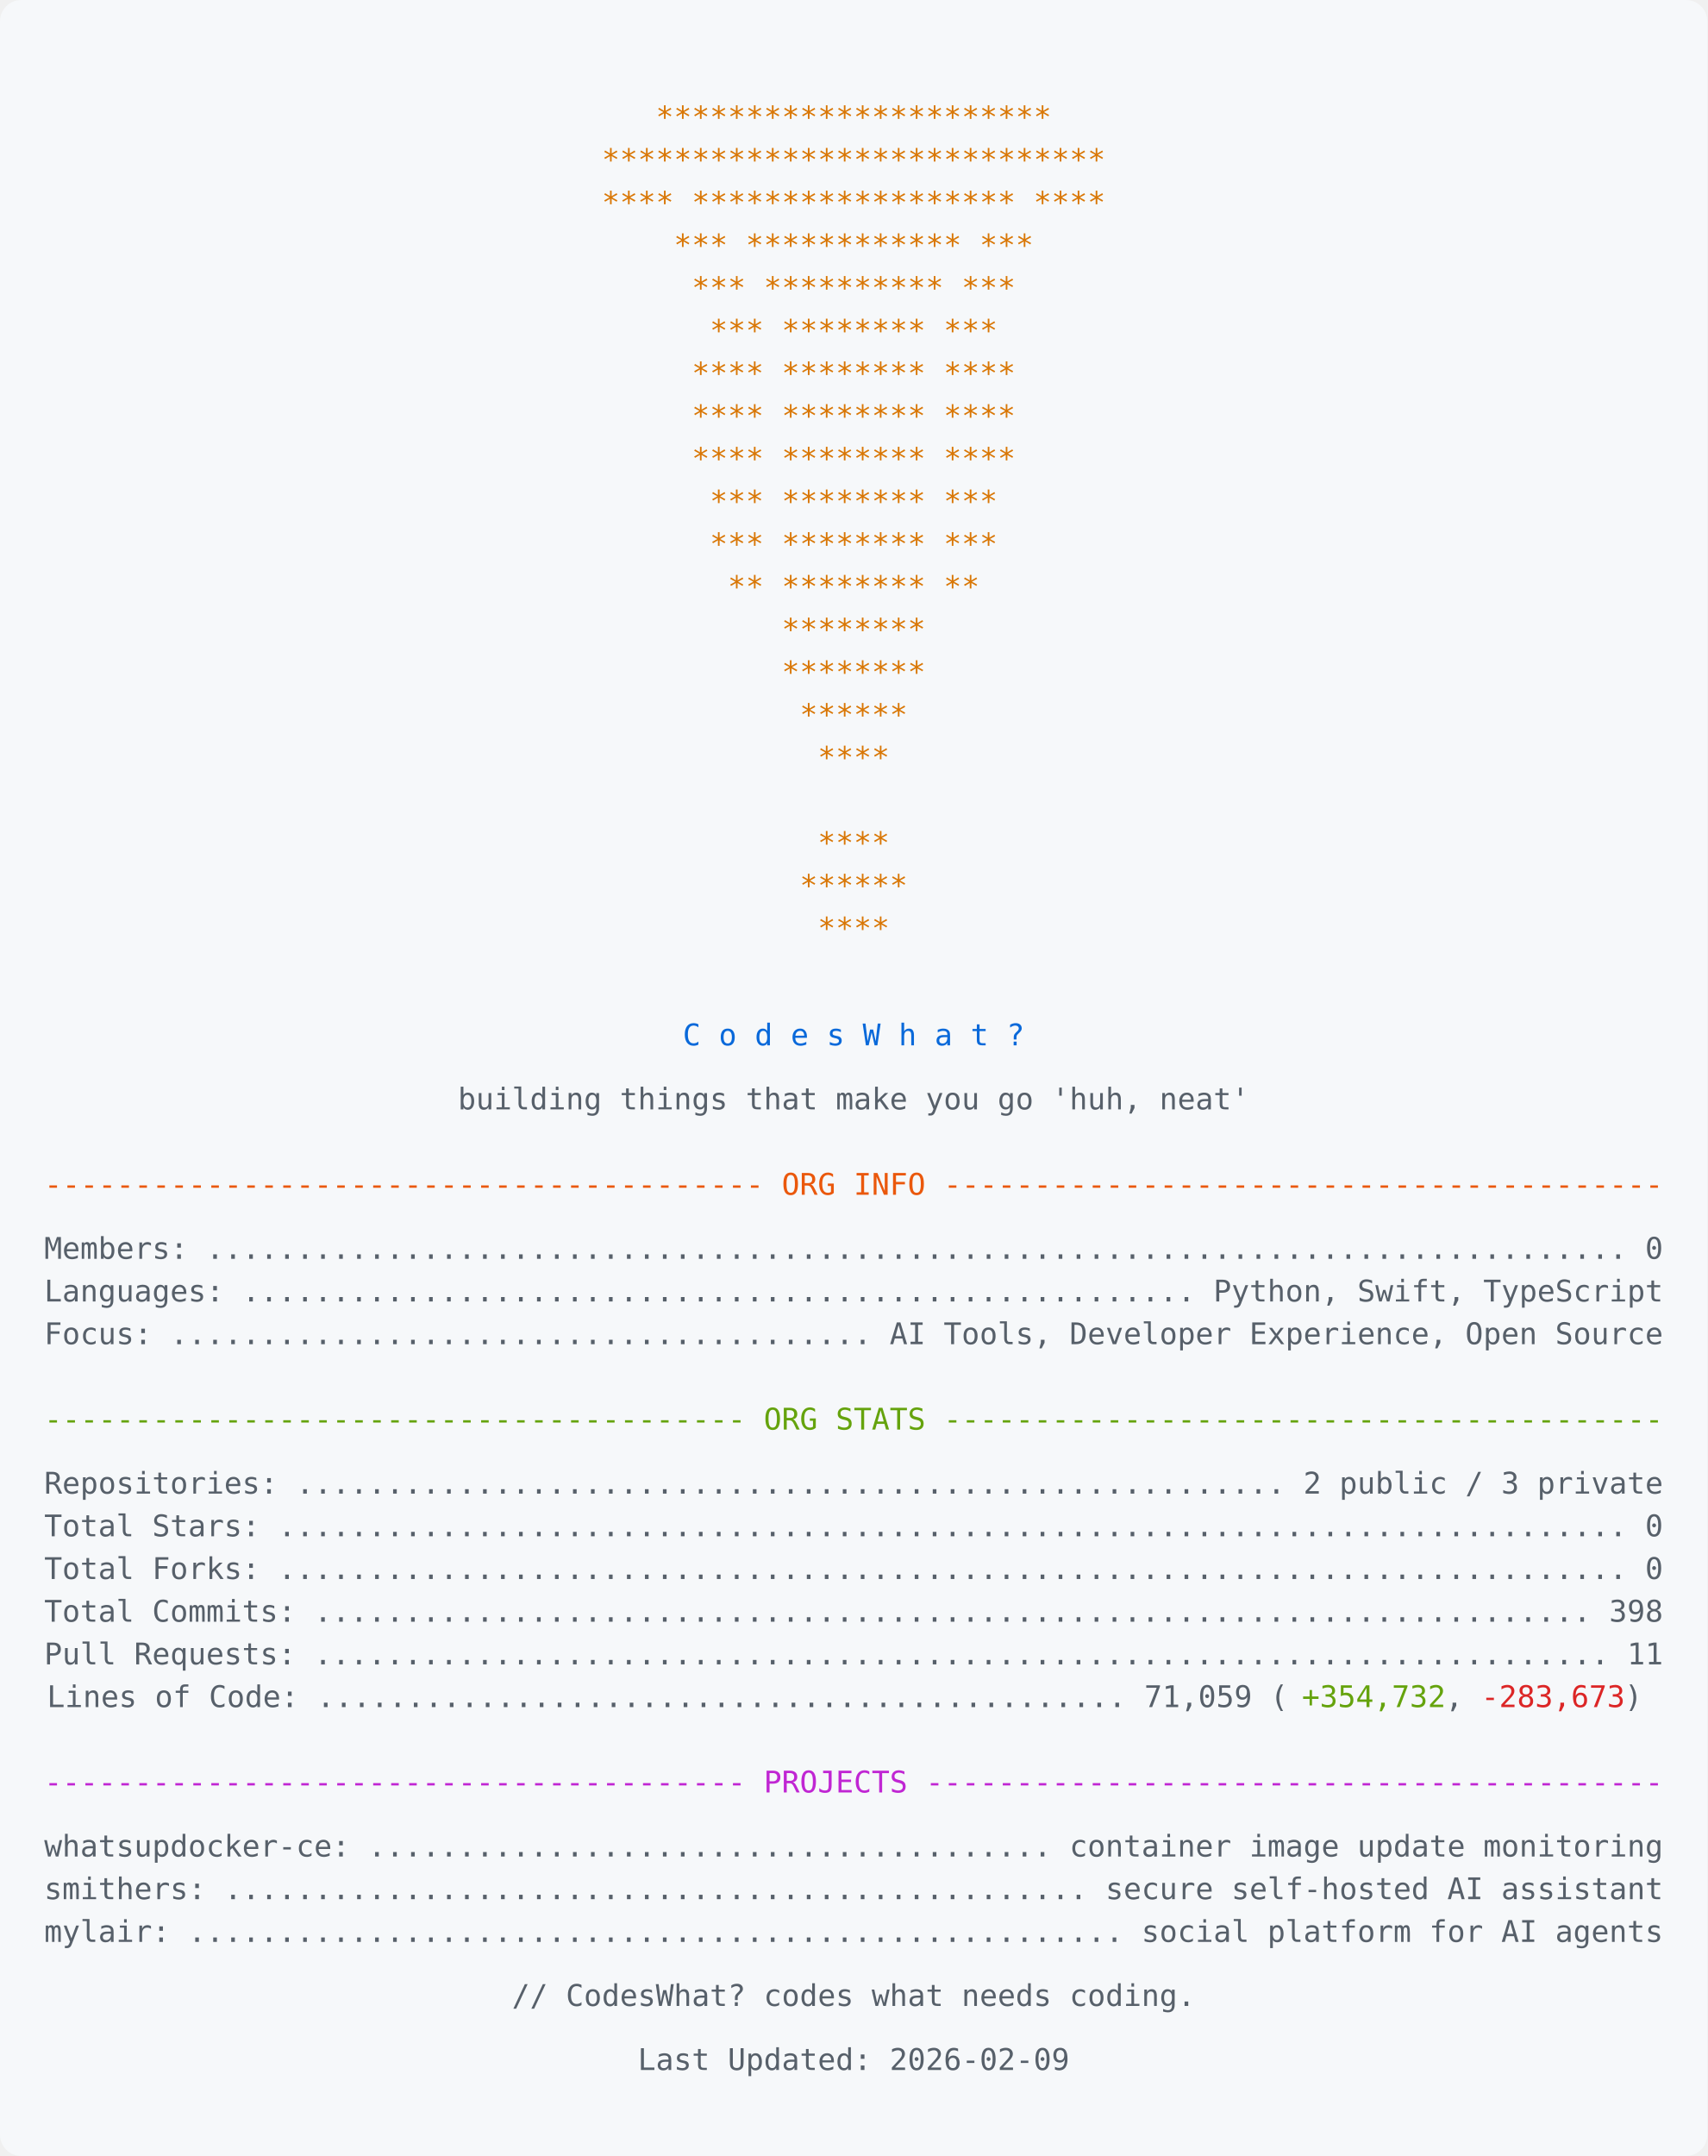
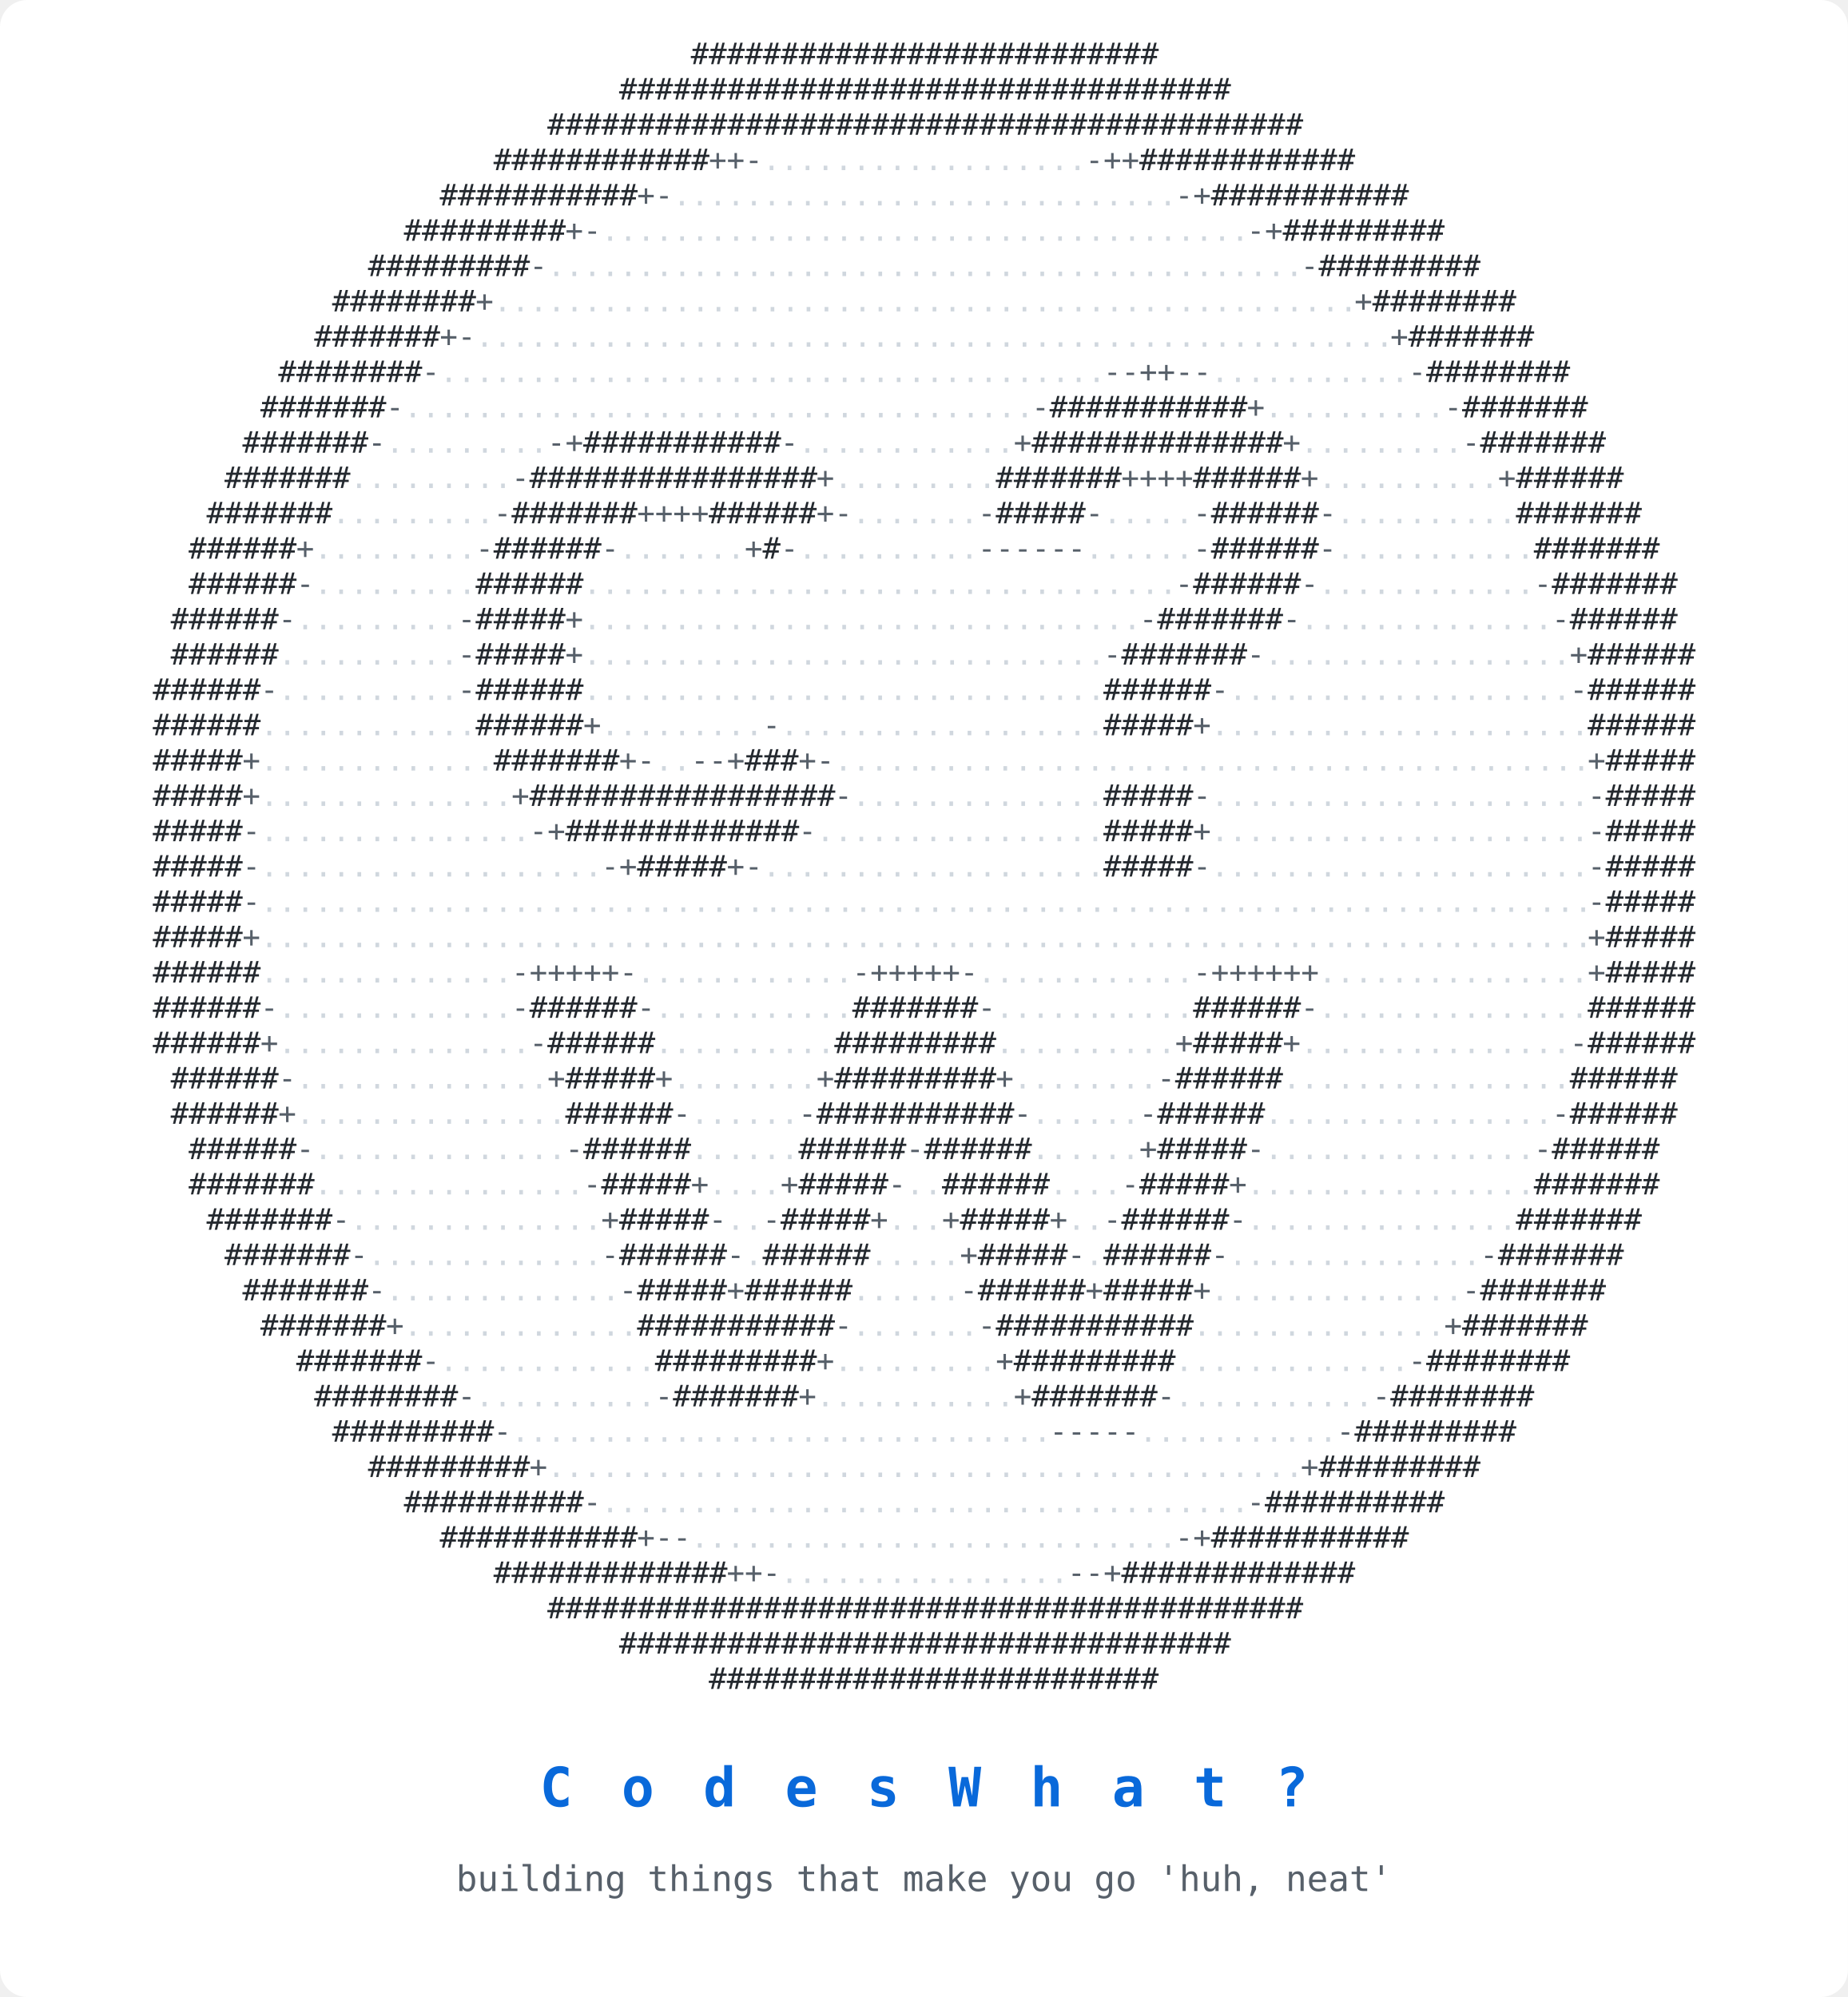
- <svg xmlns="http://www.w3.org/2000/svg" width="800" height="1010" viewBox="0 0 800 1010">
+ <svg xmlns="http://www.w3.org/2000/svg" width="680" height="735" viewBox="0 0 680 735">
  <style>
@font-face {
    src: local('Consolas'), local('Monaco'), local('Menlo');
    font-family: 'MonoFallback';
    font-display: swap;
}
text {
    font-family: 'MonoFallback', ui-monospace, SFMono-Regular, 'SF Mono', Menlo, Consolas, monospace;
-     font-size: 14px;
    white-space: pre;
    dominant-baseline: text-before-edge;
}
- .text { fill: #0969da; }
- .gray { fill: #57606a; }
- .magenta { fill: #c026d3; }
- .green { fill: #65a30d; }
- .red { fill: #dc2626; }
- .orange { fill: #ea580c; }
- .yellow { fill: #d97706; }
</style>
-   <rect width="800" height="1010" fill="#f6f8fa" rx="10" />
-   <text x="400" y="30" text-anchor="middle" class="yellow">                                                                                          </text>
-   <text x="400" y="50" text-anchor="middle" class="yellow">                                     **********************                               </text>
-   <text x="400" y="70" text-anchor="middle" class="yellow">                                  ****************************                            </text>
-   <text x="400" y="90" text-anchor="middle" class="yellow">                                ****     ******************  ****                          </text>
-   <text x="400" y="110" text-anchor="middle" class="yellow">                               ***          ************       ***                         </text>
-   <text x="400" y="130" text-anchor="middle" class="yellow">                               ***           **********        ***                         </text>
-   <text x="400" y="150" text-anchor="middle" class="yellow">                               ***            ********         ***                         </text>
-   <text x="400" y="170" text-anchor="middle" class="yellow">                                ****          ********       ****                          </text>
-   <text x="400" y="190" text-anchor="middle" class="yellow">                                  ****       ********     ****                             </text>
-   <text x="400" y="210" text-anchor="middle" class="yellow">                                    ****    ********    ****                               </text>
-   <text x="400" y="230" text-anchor="middle" class="yellow">                                      ***  ********   ***                                  </text>
-   <text x="400" y="250" text-anchor="middle" class="yellow">                                       *** ******** ***                                    </text>
-   <text x="400" y="270" text-anchor="middle" class="yellow">                                        ** ******** **                                     </text>
-   <text x="400" y="290" text-anchor="middle" class="yellow">                                           ********                                        </text>
-   <text x="400" y="310" text-anchor="middle" class="yellow">                                           ********                                        </text>
-   <text x="400" y="330" text-anchor="middle" class="yellow">                                            ******                                         </text>
-   <text x="400" y="350" text-anchor="middle" class="yellow">                                             ****                                          </text>
-   <text x="400" y="370" text-anchor="middle" class="yellow">                                                                                          </text>
-   <text x="400" y="390" text-anchor="middle" class="yellow">                                             ****                                          </text>
-   <text x="400" y="410" text-anchor="middle" class="yellow">                                            ******                                         </text>
-   <text x="400" y="430" text-anchor="middle" class="yellow">                                             ****                                          </text>
-   <text x="400" y="450" text-anchor="middle" class="yellow">                                                                                          </text>
-   <text x="400" y="480" text-anchor="middle" class="text">C o d e s W h a t ?</text>
-   <text x="400" y="510" text-anchor="middle" class="gray">building things that make you go 'huh, neat'</text>
-   <text x="400" y="550" text-anchor="middle" class="orange">---------------------------------------- ORG INFO ----------------------------------------</text>
-   <text x="400" y="580" text-anchor="middle" class="gray">Members: ............................................................................... 0</text>
-   <text x="400" y="600" text-anchor="middle" class="gray">Languages: ..................................................... Python, Swift, TypeScript</text>
-   <text x="400" y="620" text-anchor="middle" class="gray">Focus: ....................................... AI Tools, Developer Experience, Open Source</text>
-   <text x="400" y="660" text-anchor="middle" class="green">--------------------------------------- ORG STATS ----------------------------------------</text>
-   <text x="400" y="690" text-anchor="middle" class="gray">Repositories: ....................................................... 2 public / 3 private</text>
-   <text x="400" y="710" text-anchor="middle" class="gray">Total Stars: ........................................................................... 0</text>
-   <text x="400" y="730" text-anchor="middle" class="gray">Total Forks: ........................................................................... 0</text>
-   <text x="400" y="750" text-anchor="middle" class="gray">Total Commits: ....................................................................... 398</text>
-   <text x="400" y="770" text-anchor="middle" class="gray">Pull Requests: ........................................................................ 11</text>
-   <text x="22.0" y="790" class="gray">Lines of Code: ............................................. 71,059 ( </text>
-   <text x="610.0" y="790" class="green">+354,732</text>
-   <text x="677.2" y="790" class="gray">, </text>
-   <text x="694.0" y="790" class="red">-283,673</text>
-   <text x="761.2" y="790" class="gray"> )</text>
-   <text x="400" y="830" text-anchor="middle" class="magenta">--------------------------------------- PROJECTS -----------------------------------------</text>
-   <text x="400" y="860" text-anchor="middle" class="gray">whatsupdocker-ce: ...................................... container image update monitoring</text>
-   <text x="400" y="880" text-anchor="middle" class="gray">smithers: ................................................ secure self-hosted AI assistant</text>
-   <text x="400" y="900" text-anchor="middle" class="gray">mylair: .................................................... social platform for AI agents</text>
-   <text x="400" y="930" text-anchor="middle" class="gray">// CodesWhat? codes what needs coding.</text>
-   <text x="400" y="960" text-anchor="middle" class="gray">Last Updated: 2026-02-09</text>
+   <rect width="680" height="735" fill="#ffffff" rx="10" />
+   <text x="254.2" y="16" fill="#24292f" font-size="11px">##########################</text>
+   <text x="227.8" y="29" fill="#24292f" font-size="11px">##################################</text>
+   <text x="201.4" y="42" fill="#24292f" font-size="11px">##########################################</text>
+   <text x="181.6" y="55" fill="#24292f" font-size="11px">############</text>
+   <text x="260.8" y="55" fill="#57606a" font-size="11px">++-</text>
+   <text x="280.6" y="55" fill="#d0d7de" font-size="11px">..................</text>
+   <text x="399.4" y="55" fill="#57606a" font-size="11px">-++</text>
+   <text x="419.2" y="55" fill="#24292f" font-size="11px">############</text>
+   <text x="161.8" y="68" fill="#24292f" font-size="11px">###########</text>
+   <text x="234.4" y="68" fill="#57606a" font-size="11px">+-</text>
+   <text x="247.6" y="68" fill="#d0d7de" font-size="11px">............................</text>
+   <text x="432.4" y="68" fill="#57606a" font-size="11px">-+</text>
+   <text x="445.6" y="68" fill="#24292f" font-size="11px">###########</text>
+   <text x="148.6" y="81" fill="#24292f" font-size="11px">#########</text>
+   <text x="208.0" y="81" fill="#57606a" font-size="11px">+-</text>
+   <text x="221.2" y="81" fill="#d0d7de" font-size="11px">....................................</text>
+   <text x="458.8" y="81" fill="#57606a" font-size="11px">-+</text>
+   <text x="472.0" y="81" fill="#24292f" font-size="11px">#########</text>
+   <text x="135.4" y="94" fill="#24292f" font-size="11px">#########</text>
+   <text x="194.8" y="94" fill="#57606a" font-size="11px">-</text>
+   <text x="201.4" y="94" fill="#d0d7de" font-size="11px">..........................................</text>
+   <text x="478.6" y="94" fill="#57606a" font-size="11px">-</text>
+   <text x="485.2" y="94" fill="#24292f" font-size="11px">#########</text>
+   <text x="122.2" y="107" fill="#24292f" font-size="11px">########</text>
+   <text x="175.0" y="107" fill="#57606a" font-size="11px">+</text>
+   <text x="181.6" y="107" fill="#d0d7de" font-size="11px">................................................</text>
+   <text x="498.4" y="107" fill="#57606a" font-size="11px">+</text>
+   <text x="505.0" y="107" fill="#24292f" font-size="11px">########</text>
+   <text x="115.6" y="120" fill="#24292f" font-size="11px">#######</text>
+   <text x="161.8" y="120" fill="#57606a" font-size="11px">+-</text>
+   <text x="175.0" y="120" fill="#d0d7de" font-size="11px">...................................................</text>
+   <text x="511.6" y="120" fill="#57606a" font-size="11px">+</text>
+   <text x="518.2" y="120" fill="#24292f" font-size="11px">#######</text>
+   <text x="102.4" y="133" fill="#24292f" font-size="11px">########</text>
+   <text x="155.2" y="133" fill="#57606a" font-size="11px">-</text>
+   <text x="161.8" y="133" fill="#d0d7de" font-size="11px">.....................................</text>
+   <text x="406.0" y="133" fill="#57606a" font-size="11px">--++--</text>
+   <text x="445.6" y="133" fill="#d0d7de" font-size="11px">...........</text>
+   <text x="518.2" y="133" fill="#57606a" font-size="11px">-</text>
+   <text x="524.8" y="133" fill="#24292f" font-size="11px">########</text>
+   <text x="95.8" y="146" fill="#24292f" font-size="11px">#######</text>
+   <text x="142.0" y="146" fill="#57606a" font-size="11px">-</text>
+   <text x="148.6" y="146" fill="#d0d7de" font-size="11px">...................................</text>
+   <text x="379.6" y="146" fill="#57606a" font-size="11px">-</text>
+   <text x="386.2" y="146" fill="#24292f" font-size="11px">###########</text>
+   <text x="458.8" y="146" fill="#57606a" font-size="11px">+</text>
+   <text x="465.4" y="146" fill="#d0d7de" font-size="11px">..........</text>
+   <text x="531.4" y="146" fill="#57606a" font-size="11px">-</text>
+   <text x="538.0" y="146" fill="#24292f" font-size="11px">#######</text>
+   <text x="89.2" y="159" fill="#24292f" font-size="11px">#######</text>
+   <text x="135.4" y="159" fill="#57606a" font-size="11px">-</text>
+   <text x="142.0" y="159" fill="#d0d7de" font-size="11px">.........</text>
+   <text x="201.4" y="159" fill="#57606a" font-size="11px">-+</text>
+   <text x="214.6" y="159" fill="#24292f" font-size="11px">###########</text>
+   <text x="287.2" y="159" fill="#57606a" font-size="11px">-</text>
+   <text x="293.8" y="159" fill="#d0d7de" font-size="11px">............</text>
+   <text x="373.0" y="159" fill="#57606a" font-size="11px">+</text>
+   <text x="379.6" y="159" fill="#24292f" font-size="11px">##############</text>
+   <text x="472.0" y="159" fill="#57606a" font-size="11px">+</text>
+   <text x="478.6" y="159" fill="#d0d7de" font-size="11px">.........</text>
+   <text x="538.0" y="159" fill="#57606a" font-size="11px">-</text>
+   <text x="544.6" y="159" fill="#24292f" font-size="11px">#######</text>
+   <text x="82.6" y="172" fill="#24292f" font-size="11px">#######</text>
+   <text x="128.8" y="172" fill="#d0d7de" font-size="11px">.........</text>
+   <text x="188.2" y="172" fill="#57606a" font-size="11px">-</text>
+   <text x="194.8" y="172" fill="#24292f" font-size="11px">################</text>
+   <text x="300.4" y="172" fill="#57606a" font-size="11px">+</text>
+   <text x="307.0" y="172" fill="#d0d7de" font-size="11px">.........</text>
+   <text x="366.4" y="172" fill="#24292f" font-size="11px">#######</text>
+   <text x="412.6" y="172" fill="#57606a" font-size="11px">++++</text>
+   <text x="439.0" y="172" fill="#24292f" font-size="11px">######</text>
+   <text x="478.6" y="172" fill="#57606a" font-size="11px">+</text>
+   <text x="485.2" y="172" fill="#d0d7de" font-size="11px">..........</text>
+   <text x="551.2" y="172" fill="#57606a" font-size="11px">+</text>
+   <text x="557.8" y="172" fill="#24292f" font-size="11px">######</text>
+   <text x="76.0" y="185" fill="#24292f" font-size="11px">#######</text>
+   <text x="122.2" y="185" fill="#d0d7de" font-size="11px">.........</text>
+   <text x="181.6" y="185" fill="#57606a" font-size="11px">-</text>
+   <text x="188.2" y="185" fill="#24292f" font-size="11px">#######</text>
+   <text x="234.4" y="185" fill="#57606a" font-size="11px">++++</text>
+   <text x="260.8" y="185" fill="#24292f" font-size="11px">######</text>
+   <text x="300.4" y="185" fill="#57606a" font-size="11px">+-</text>
+   <text x="313.6" y="185" fill="#d0d7de" font-size="11px">.......</text>
+   <text x="359.8" y="185" fill="#57606a" font-size="11px">-</text>
+   <text x="366.4" y="185" fill="#24292f" font-size="11px">#####</text>
+   <text x="399.4" y="185" fill="#57606a" font-size="11px">-</text>
+   <text x="406.0" y="185" fill="#d0d7de" font-size="11px">.....</text>
+   <text x="439.0" y="185" fill="#57606a" font-size="11px">-</text>
+   <text x="445.6" y="185" fill="#24292f" font-size="11px">######</text>
+   <text x="485.2" y="185" fill="#57606a" font-size="11px">-</text>
+   <text x="491.8" y="185" fill="#d0d7de" font-size="11px">..........</text>
+   <text x="557.8" y="185" fill="#24292f" font-size="11px">#######</text>
+   <text x="69.4" y="198" fill="#24292f" font-size="11px">######</text>
+   <text x="109.0" y="198" fill="#57606a" font-size="11px">+</text>
+   <text x="115.6" y="198" fill="#d0d7de" font-size="11px">.........</text>
+   <text x="175.0" y="198" fill="#57606a" font-size="11px">-</text>
+   <text x="181.6" y="198" fill="#24292f" font-size="11px">######</text>
+   <text x="221.2" y="198" fill="#57606a" font-size="11px">-</text>
+   <text x="227.8" y="198" fill="#d0d7de" font-size="11px">.......</text>
+   <text x="274.0" y="198" fill="#57606a" font-size="11px">+</text>
+   <text x="280.6" y="198" fill="#24292f" font-size="11px">#</text>
+   <text x="287.2" y="198" fill="#57606a" font-size="11px">-</text>
+   <text x="293.8" y="198" fill="#d0d7de" font-size="11px">..........</text>
+   <text x="359.8" y="198" fill="#57606a" font-size="11px">------</text>
+   <text x="399.4" y="198" fill="#d0d7de" font-size="11px">......</text>
+   <text x="439.0" y="198" fill="#57606a" font-size="11px">-</text>
+   <text x="445.6" y="198" fill="#24292f" font-size="11px">######</text>
+   <text x="485.2" y="198" fill="#57606a" font-size="11px">-</text>
+   <text x="491.8" y="198" fill="#d0d7de" font-size="11px">...........</text>
+   <text x="564.4" y="198" fill="#24292f" font-size="11px">#######</text>
+   <text x="69.4" y="211" fill="#24292f" font-size="11px">######</text>
+   <text x="109.0" y="211" fill="#57606a" font-size="11px">-</text>
+   <text x="115.6" y="211" fill="#d0d7de" font-size="11px">.........</text>
+   <text x="175.0" y="211" fill="#24292f" font-size="11px">######</text>
+   <text x="214.6" y="211" fill="#d0d7de" font-size="11px">.................................</text>
+   <text x="432.4" y="211" fill="#57606a" font-size="11px">-</text>
+   <text x="439.0" y="211" fill="#24292f" font-size="11px">######</text>
+   <text x="478.6" y="211" fill="#57606a" font-size="11px">-</text>
+   <text x="485.2" y="211" fill="#d0d7de" font-size="11px">............</text>
+   <text x="564.4" y="211" fill="#57606a" font-size="11px">-</text>
+   <text x="571.0" y="211" fill="#24292f" font-size="11px">#######</text>
+   <text x="62.8" y="224" fill="#24292f" font-size="11px">######</text>
+   <text x="102.4" y="224" fill="#57606a" font-size="11px">-</text>
+   <text x="109.0" y="224" fill="#d0d7de" font-size="11px">.........</text>
+   <text x="168.4" y="224" fill="#57606a" font-size="11px">-</text>
+   <text x="175.0" y="224" fill="#24292f" font-size="11px">#####</text>
+   <text x="208.0" y="224" fill="#57606a" font-size="11px">+</text>
+   <text x="214.6" y="224" fill="#d0d7de" font-size="11px">...............................</text>
+   <text x="419.2" y="224" fill="#57606a" font-size="11px">-</text>
+   <text x="425.8" y="224" fill="#24292f" font-size="11px">#######</text>
+   <text x="472.0" y="224" fill="#57606a" font-size="11px">-</text>
+   <text x="478.6" y="224" fill="#d0d7de" font-size="11px">..............</text>
+   <text x="571.0" y="224" fill="#57606a" font-size="11px">-</text>
+   <text x="577.6" y="224" fill="#24292f" font-size="11px">######</text>
+   <text x="62.8" y="237" fill="#24292f" font-size="11px">######</text>
+   <text x="102.4" y="237" fill="#d0d7de" font-size="11px">..........</text>
+   <text x="168.4" y="237" fill="#57606a" font-size="11px">-</text>
+   <text x="175.0" y="237" fill="#24292f" font-size="11px">#####</text>
+   <text x="208.0" y="237" fill="#57606a" font-size="11px">+</text>
+   <text x="214.6" y="237" fill="#d0d7de" font-size="11px">.............................</text>
+   <text x="406.0" y="237" fill="#57606a" font-size="11px">-</text>
+   <text x="412.6" y="237" fill="#24292f" font-size="11px">#######</text>
+   <text x="458.8" y="237" fill="#57606a" font-size="11px">-</text>
+   <text x="465.4" y="237" fill="#d0d7de" font-size="11px">.................</text>
+   <text x="577.6" y="237" fill="#57606a" font-size="11px">+</text>
+   <text x="584.2" y="237" fill="#24292f" font-size="11px">######</text>
+   <text x="56.2" y="250" fill="#24292f" font-size="11px">######</text>
+   <text x="95.8" y="250" fill="#57606a" font-size="11px">-</text>
+   <text x="102.4" y="250" fill="#d0d7de" font-size="11px">..........</text>
+   <text x="168.4" y="250" fill="#57606a" font-size="11px">-</text>
+   <text x="175.0" y="250" fill="#24292f" font-size="11px">######</text>
+   <text x="214.6" y="250" fill="#d0d7de" font-size="11px">.............................</text>
+   <text x="406.0" y="250" fill="#24292f" font-size="11px">######</text>
+   <text x="445.6" y="250" fill="#57606a" font-size="11px">-</text>
+   <text x="452.2" y="250" fill="#d0d7de" font-size="11px">...................</text>
+   <text x="577.6" y="250" fill="#57606a" font-size="11px">-</text>
+   <text x="584.2" y="250" fill="#24292f" font-size="11px">######</text>
+   <text x="56.2" y="263" fill="#24292f" font-size="11px">######</text>
+   <text x="95.8" y="263" fill="#d0d7de" font-size="11px">............</text>
+   <text x="175.0" y="263" fill="#24292f" font-size="11px">######</text>
+   <text x="214.6" y="263" fill="#57606a" font-size="11px">+</text>
+   <text x="221.2" y="263" fill="#d0d7de" font-size="11px">.........</text>
+   <text x="280.6" y="263" fill="#57606a" font-size="11px">-</text>
+   <text x="287.2" y="263" fill="#d0d7de" font-size="11px">..................</text>
+   <text x="406.0" y="263" fill="#24292f" font-size="11px">#####</text>
+   <text x="439.0" y="263" fill="#57606a" font-size="11px">+</text>
+   <text x="445.6" y="263" fill="#d0d7de" font-size="11px">.....................</text>
+   <text x="584.2" y="263" fill="#24292f" font-size="11px">######</text>
+   <text x="56.2" y="276" fill="#24292f" font-size="11px">#####</text>
+   <text x="89.2" y="276" fill="#57606a" font-size="11px">+</text>
+   <text x="95.8" y="276" fill="#d0d7de" font-size="11px">.............</text>
+   <text x="181.6" y="276" fill="#24292f" font-size="11px">#######</text>
+   <text x="227.8" y="276" fill="#57606a" font-size="11px">+-</text>
+   <text x="241.0" y="276" fill="#d0d7de" font-size="11px">..</text>
+   <text x="254.2" y="276" fill="#57606a" font-size="11px">--+</text>
+   <text x="274.0" y="276" fill="#24292f" font-size="11px">###</text>
+   <text x="293.8" y="276" fill="#57606a" font-size="11px">+-</text>
+   <text x="307.0" y="276" fill="#d0d7de" font-size="11px">..........................................</text>
+   <text x="584.2" y="276" fill="#57606a" font-size="11px">+</text>
+   <text x="590.8" y="276" fill="#24292f" font-size="11px">#####</text>
+   <text x="56.2" y="289" fill="#24292f" font-size="11px">#####</text>
+   <text x="89.2" y="289" fill="#57606a" font-size="11px">+</text>
+   <text x="95.8" y="289" fill="#d0d7de" font-size="11px">..............</text>
+   <text x="188.2" y="289" fill="#57606a" font-size="11px">+</text>
+   <text x="194.8" y="289" fill="#24292f" font-size="11px">#################</text>
+   <text x="307.0" y="289" fill="#57606a" font-size="11px">-</text>
+   <text x="313.6" y="289" fill="#d0d7de" font-size="11px">..............</text>
+   <text x="406.0" y="289" fill="#24292f" font-size="11px">#####</text>
+   <text x="439.0" y="289" fill="#57606a" font-size="11px">-</text>
+   <text x="445.6" y="289" fill="#d0d7de" font-size="11px">.....................</text>
+   <text x="584.2" y="289" fill="#57606a" font-size="11px">-</text>
+   <text x="590.8" y="289" fill="#24292f" font-size="11px">#####</text>
+   <text x="56.2" y="302" fill="#24292f" font-size="11px">#####</text>
+   <text x="89.2" y="302" fill="#57606a" font-size="11px">-</text>
+   <text x="95.8" y="302" fill="#d0d7de" font-size="11px">...............</text>
+   <text x="194.8" y="302" fill="#57606a" font-size="11px">-+</text>
+   <text x="208.0" y="302" fill="#24292f" font-size="11px">#############</text>
+   <text x="293.8" y="302" fill="#57606a" font-size="11px">-</text>
+   <text x="300.4" y="302" fill="#d0d7de" font-size="11px">................</text>
+   <text x="406.0" y="302" fill="#24292f" font-size="11px">#####</text>
+   <text x="439.0" y="302" fill="#57606a" font-size="11px">+</text>
+   <text x="445.6" y="302" fill="#d0d7de" font-size="11px">.....................</text>
+   <text x="584.2" y="302" fill="#57606a" font-size="11px">-</text>
+   <text x="590.8" y="302" fill="#24292f" font-size="11px">#####</text>
+   <text x="56.2" y="315" fill="#24292f" font-size="11px">#####</text>
+   <text x="89.2" y="315" fill="#57606a" font-size="11px">-</text>
+   <text x="95.8" y="315" fill="#d0d7de" font-size="11px">...................</text>
+   <text x="221.2" y="315" fill="#57606a" font-size="11px">-+</text>
+   <text x="234.4" y="315" fill="#24292f" font-size="11px">#####</text>
+   <text x="267.4" y="315" fill="#57606a" font-size="11px">+-</text>
+   <text x="280.6" y="315" fill="#d0d7de" font-size="11px">...................</text>
+   <text x="406.0" y="315" fill="#24292f" font-size="11px">#####</text>
+   <text x="439.0" y="315" fill="#57606a" font-size="11px">-</text>
+   <text x="445.6" y="315" fill="#d0d7de" font-size="11px">.....................</text>
+   <text x="584.2" y="315" fill="#57606a" font-size="11px">-</text>
+   <text x="590.8" y="315" fill="#24292f" font-size="11px">#####</text>
+   <text x="56.2" y="328" fill="#24292f" font-size="11px">#####</text>
+   <text x="89.2" y="328" fill="#57606a" font-size="11px">-</text>
+   <text x="95.8" y="328" fill="#d0d7de" font-size="11px">..........................................................................</text>
+   <text x="584.2" y="328" fill="#57606a" font-size="11px">-</text>
+   <text x="590.8" y="328" fill="#24292f" font-size="11px">#####</text>
+   <text x="56.2" y="341" fill="#24292f" font-size="11px">#####</text>
+   <text x="89.2" y="341" fill="#57606a" font-size="11px">+</text>
+   <text x="95.8" y="341" fill="#d0d7de" font-size="11px">..........................................................................</text>
+   <text x="584.2" y="341" fill="#57606a" font-size="11px">+</text>
+   <text x="590.8" y="341" fill="#24292f" font-size="11px">#####</text>
+   <text x="56.2" y="354" fill="#24292f" font-size="11px">######</text>
+   <text x="95.8" y="354" fill="#d0d7de" font-size="11px">..............</text>
+   <text x="188.2" y="354" fill="#57606a" font-size="11px">-+++++-</text>
+   <text x="234.4" y="354" fill="#d0d7de" font-size="11px">............</text>
+   <text x="313.6" y="354" fill="#57606a" font-size="11px">-+++++-</text>
+   <text x="359.8" y="354" fill="#d0d7de" font-size="11px">............</text>
+   <text x="439.0" y="354" fill="#57606a" font-size="11px">-++++++</text>
+   <text x="485.2" y="354" fill="#d0d7de" font-size="11px">...............</text>
+   <text x="584.2" y="354" fill="#57606a" font-size="11px">+</text>
+   <text x="590.8" y="354" fill="#24292f" font-size="11px">#####</text>
+   <text x="56.2" y="367" fill="#24292f" font-size="11px">######</text>
+   <text x="95.8" y="367" fill="#57606a" font-size="11px">-</text>
+   <text x="102.4" y="367" fill="#d0d7de" font-size="11px">.............</text>
+   <text x="188.2" y="367" fill="#57606a" font-size="11px">-</text>
+   <text x="194.8" y="367" fill="#24292f" font-size="11px">######</text>
+   <text x="234.4" y="367" fill="#57606a" font-size="11px">-</text>
+   <text x="241.0" y="367" fill="#d0d7de" font-size="11px">...........</text>
+   <text x="313.6" y="367" fill="#24292f" font-size="11px">#######</text>
+   <text x="359.8" y="367" fill="#57606a" font-size="11px">-</text>
+   <text x="366.4" y="367" fill="#d0d7de" font-size="11px">...........</text>
+   <text x="439.0" y="367" fill="#24292f" font-size="11px">######</text>
+   <text x="478.6" y="367" fill="#57606a" font-size="11px">-</text>
+   <text x="485.2" y="367" fill="#d0d7de" font-size="11px">...............</text>
+   <text x="584.2" y="367" fill="#24292f" font-size="11px">######</text>
+   <text x="56.2" y="380" fill="#24292f" font-size="11px">######</text>
+   <text x="95.8" y="380" fill="#57606a" font-size="11px">+</text>
+   <text x="102.4" y="380" fill="#d0d7de" font-size="11px">..............</text>
+   <text x="194.8" y="380" fill="#57606a" font-size="11px">-</text>
+   <text x="201.4" y="380" fill="#24292f" font-size="11px">######</text>
+   <text x="241.0" y="380" fill="#d0d7de" font-size="11px">..........</text>
+   <text x="307.0" y="380" fill="#24292f" font-size="11px">#########</text>
+   <text x="366.4" y="380" fill="#d0d7de" font-size="11px">..........</text>
+   <text x="432.4" y="380" fill="#57606a" font-size="11px">+</text>
+   <text x="439.0" y="380" fill="#24292f" font-size="11px">#####</text>
+   <text x="472.0" y="380" fill="#57606a" font-size="11px">+</text>
+   <text x="478.6" y="380" fill="#d0d7de" font-size="11px">...............</text>
+   <text x="577.6" y="380" fill="#57606a" font-size="11px">-</text>
+   <text x="584.2" y="380" fill="#24292f" font-size="11px">######</text>
+   <text x="62.8" y="393" fill="#24292f" font-size="11px">######</text>
+   <text x="102.4" y="393" fill="#57606a" font-size="11px">-</text>
+   <text x="109.0" y="393" fill="#d0d7de" font-size="11px">..............</text>
+   <text x="201.4" y="393" fill="#57606a" font-size="11px">+</text>
+   <text x="208.0" y="393" fill="#24292f" font-size="11px">#####</text>
+   <text x="241.0" y="393" fill="#57606a" font-size="11px">+</text>
+   <text x="247.6" y="393" fill="#d0d7de" font-size="11px">........</text>
+   <text x="300.4" y="393" fill="#57606a" font-size="11px">+</text>
+   <text x="307.0" y="393" fill="#24292f" font-size="11px">#########</text>
+   <text x="366.4" y="393" fill="#57606a" font-size="11px">+</text>
+   <text x="373.0" y="393" fill="#d0d7de" font-size="11px">........</text>
+   <text x="425.8" y="393" fill="#57606a" font-size="11px">-</text>
+   <text x="432.4" y="393" fill="#24292f" font-size="11px">######</text>
+   <text x="472.0" y="393" fill="#d0d7de" font-size="11px">................</text>
+   <text x="577.6" y="393" fill="#24292f" font-size="11px">######</text>
+   <text x="62.8" y="406" fill="#24292f" font-size="11px">######</text>
+   <text x="102.4" y="406" fill="#57606a" font-size="11px">+</text>
+   <text x="109.0" y="406" fill="#d0d7de" font-size="11px">...............</text>
+   <text x="208.0" y="406" fill="#24292f" font-size="11px">######</text>
+   <text x="247.6" y="406" fill="#57606a" font-size="11px">-</text>
+   <text x="254.2" y="406" fill="#d0d7de" font-size="11px">......</text>
+   <text x="293.8" y="406" fill="#57606a" font-size="11px">-</text>
+   <text x="300.4" y="406" fill="#24292f" font-size="11px">###########</text>
+   <text x="373.0" y="406" fill="#57606a" font-size="11px">-</text>
+   <text x="379.6" y="406" fill="#d0d7de" font-size="11px">......</text>
+   <text x="419.2" y="406" fill="#57606a" font-size="11px">-</text>
+   <text x="425.8" y="406" fill="#24292f" font-size="11px">######</text>
+   <text x="465.4" y="406" fill="#d0d7de" font-size="11px">................</text>
+   <text x="571.0" y="406" fill="#57606a" font-size="11px">-</text>
+   <text x="577.6" y="406" fill="#24292f" font-size="11px">######</text>
+   <text x="69.4" y="419" fill="#24292f" font-size="11px">######</text>
+   <text x="109.0" y="419" fill="#57606a" font-size="11px">-</text>
+   <text x="115.6" y="419" fill="#d0d7de" font-size="11px">..............</text>
+   <text x="208.0" y="419" fill="#57606a" font-size="11px">-</text>
+   <text x="214.6" y="419" fill="#24292f" font-size="11px">######</text>
+   <text x="254.2" y="419" fill="#d0d7de" font-size="11px">......</text>
+   <text x="293.8" y="419" fill="#24292f" font-size="11px">######</text>
+   <text x="333.4" y="419" fill="#57606a" font-size="11px">-</text>
+   <text x="340.0" y="419" fill="#24292f" font-size="11px">######</text>
+   <text x="379.6" y="419" fill="#d0d7de" font-size="11px">......</text>
+   <text x="419.2" y="419" fill="#57606a" font-size="11px">+</text>
+   <text x="425.8" y="419" fill="#24292f" font-size="11px">#####</text>
+   <text x="458.8" y="419" fill="#57606a" font-size="11px">-</text>
+   <text x="465.4" y="419" fill="#d0d7de" font-size="11px">...............</text>
+   <text x="564.4" y="419" fill="#57606a" font-size="11px">-</text>
+   <text x="571.0" y="419" fill="#24292f" font-size="11px">######</text>
+   <text x="69.4" y="432" fill="#24292f" font-size="11px">#######</text>
+   <text x="115.6" y="432" fill="#d0d7de" font-size="11px">...............</text>
+   <text x="214.6" y="432" fill="#57606a" font-size="11px">-</text>
+   <text x="221.2" y="432" fill="#24292f" font-size="11px">#####</text>
+   <text x="254.2" y="432" fill="#57606a" font-size="11px">+</text>
+   <text x="260.8" y="432" fill="#d0d7de" font-size="11px">....</text>
+   <text x="287.2" y="432" fill="#57606a" font-size="11px">+</text>
+   <text x="293.8" y="432" fill="#24292f" font-size="11px">#####</text>
+   <text x="326.8" y="432" fill="#57606a" font-size="11px">-</text>
+   <text x="333.4" y="432" fill="#d0d7de" font-size="11px">..</text>
+   <text x="346.6" y="432" fill="#24292f" font-size="11px">######</text>
+   <text x="386.2" y="432" fill="#d0d7de" font-size="11px">....</text>
+   <text x="412.6" y="432" fill="#57606a" font-size="11px">-</text>
+   <text x="419.2" y="432" fill="#24292f" font-size="11px">#####</text>
+   <text x="452.2" y="432" fill="#57606a" font-size="11px">+</text>
+   <text x="458.8" y="432" fill="#d0d7de" font-size="11px">................</text>
+   <text x="564.4" y="432" fill="#24292f" font-size="11px">#######</text>
+   <text x="76.0" y="445" fill="#24292f" font-size="11px">#######</text>
+   <text x="122.2" y="445" fill="#57606a" font-size="11px">-</text>
+   <text x="128.8" y="445" fill="#d0d7de" font-size="11px">..............</text>
+   <text x="221.2" y="445" fill="#57606a" font-size="11px">+</text>
+   <text x="227.8" y="445" fill="#24292f" font-size="11px">#####</text>
+   <text x="260.8" y="445" fill="#57606a" font-size="11px">-</text>
+   <text x="267.4" y="445" fill="#d0d7de" font-size="11px">..</text>
+   <text x="280.6" y="445" fill="#57606a" font-size="11px">-</text>
+   <text x="287.2" y="445" fill="#24292f" font-size="11px">#####</text>
+   <text x="320.2" y="445" fill="#57606a" font-size="11px">+</text>
+   <text x="326.8" y="445" fill="#d0d7de" font-size="11px">...</text>
+   <text x="346.6" y="445" fill="#57606a" font-size="11px">+</text>
+   <text x="353.2" y="445" fill="#24292f" font-size="11px">#####</text>
+   <text x="386.2" y="445" fill="#57606a" font-size="11px">+</text>
+   <text x="392.8" y="445" fill="#d0d7de" font-size="11px">..</text>
+   <text x="406.0" y="445" fill="#57606a" font-size="11px">-</text>
+   <text x="412.6" y="445" fill="#24292f" font-size="11px">######</text>
+   <text x="452.2" y="445" fill="#57606a" font-size="11px">-</text>
+   <text x="458.8" y="445" fill="#d0d7de" font-size="11px">...............</text>
+   <text x="557.8" y="445" fill="#24292f" font-size="11px">#######</text>
+   <text x="82.6" y="458" fill="#24292f" font-size="11px">#######</text>
+   <text x="128.8" y="458" fill="#57606a" font-size="11px">-</text>
+   <text x="135.4" y="458" fill="#d0d7de" font-size="11px">.............</text>
+   <text x="221.2" y="458" fill="#57606a" font-size="11px">-</text>
+   <text x="227.8" y="458" fill="#24292f" font-size="11px">######</text>
+   <text x="267.4" y="458" fill="#57606a" font-size="11px">-</text>
+   <text x="274.0" y="458" fill="#d0d7de" font-size="11px">.</text>
+   <text x="280.6" y="458" fill="#24292f" font-size="11px">######</text>
+   <text x="320.2" y="458" fill="#d0d7de" font-size="11px">.....</text>
+   <text x="353.2" y="458" fill="#57606a" font-size="11px">+</text>
+   <text x="359.8" y="458" fill="#24292f" font-size="11px">#####</text>
+   <text x="392.8" y="458" fill="#57606a" font-size="11px">-</text>
+   <text x="399.4" y="458" fill="#d0d7de" font-size="11px">.</text>
+   <text x="406.0" y="458" fill="#24292f" font-size="11px">######</text>
+   <text x="445.6" y="458" fill="#57606a" font-size="11px">-</text>
+   <text x="452.2" y="458" fill="#d0d7de" font-size="11px">..............</text>
+   <text x="544.6" y="458" fill="#57606a" font-size="11px">-</text>
+   <text x="551.2" y="458" fill="#24292f" font-size="11px">#######</text>
+   <text x="89.2" y="471" fill="#24292f" font-size="11px">#######</text>
+   <text x="135.4" y="471" fill="#57606a" font-size="11px">-</text>
+   <text x="142.0" y="471" fill="#d0d7de" font-size="11px">.............</text>
+   <text x="227.8" y="471" fill="#57606a" font-size="11px">-</text>
+   <text x="234.4" y="471" fill="#24292f" font-size="11px">#####</text>
+   <text x="267.4" y="471" fill="#57606a" font-size="11px">+</text>
+   <text x="274.0" y="471" fill="#24292f" font-size="11px">######</text>
+   <text x="313.6" y="471" fill="#d0d7de" font-size="11px">......</text>
+   <text x="353.2" y="471" fill="#57606a" font-size="11px">-</text>
+   <text x="359.8" y="471" fill="#24292f" font-size="11px">######</text>
+   <text x="399.4" y="471" fill="#57606a" font-size="11px">+</text>
+   <text x="406.0" y="471" fill="#24292f" font-size="11px">#####</text>
+   <text x="439.0" y="471" fill="#57606a" font-size="11px">+</text>
+   <text x="445.6" y="471" fill="#d0d7de" font-size="11px">..............</text>
+   <text x="538.0" y="471" fill="#57606a" font-size="11px">-</text>
+   <text x="544.6" y="471" fill="#24292f" font-size="11px">#######</text>
+   <text x="95.8" y="484" fill="#24292f" font-size="11px">#######</text>
+   <text x="142.0" y="484" fill="#57606a" font-size="11px">+</text>
+   <text x="148.6" y="484" fill="#d0d7de" font-size="11px">.............</text>
+   <text x="234.4" y="484" fill="#24292f" font-size="11px">###########</text>
+   <text x="307.0" y="484" fill="#57606a" font-size="11px">-</text>
+   <text x="313.6" y="484" fill="#d0d7de" font-size="11px">.......</text>
+   <text x="359.8" y="484" fill="#57606a" font-size="11px">-</text>
+   <text x="366.4" y="484" fill="#24292f" font-size="11px">###########</text>
+   <text x="439.0" y="484" fill="#d0d7de" font-size="11px">..............</text>
+   <text x="531.4" y="484" fill="#57606a" font-size="11px">+</text>
+   <text x="538.0" y="484" fill="#24292f" font-size="11px">#######</text>
+   <text x="109.0" y="497" fill="#24292f" font-size="11px">#######</text>
+   <text x="155.2" y="497" fill="#57606a" font-size="11px">-</text>
+   <text x="161.8" y="497" fill="#d0d7de" font-size="11px">............</text>
+   <text x="241.0" y="497" fill="#24292f" font-size="11px">#########</text>
+   <text x="300.4" y="497" fill="#57606a" font-size="11px">+</text>
+   <text x="307.0" y="497" fill="#d0d7de" font-size="11px">.........</text>
+   <text x="366.4" y="497" fill="#57606a" font-size="11px">+</text>
+   <text x="373.0" y="497" fill="#24292f" font-size="11px">#########</text>
+   <text x="432.4" y="497" fill="#d0d7de" font-size="11px">.............</text>
+   <text x="518.2" y="497" fill="#57606a" font-size="11px">-</text>
+   <text x="524.8" y="497" fill="#24292f" font-size="11px">########</text>
+   <text x="115.6" y="510" fill="#24292f" font-size="11px">########</text>
+   <text x="168.4" y="510" fill="#57606a" font-size="11px">-</text>
+   <text x="175.0" y="510" fill="#d0d7de" font-size="11px">..........</text>
+   <text x="241.0" y="510" fill="#57606a" font-size="11px">-</text>
+   <text x="247.6" y="510" fill="#24292f" font-size="11px">#######</text>
+   <text x="293.8" y="510" fill="#57606a" font-size="11px">+</text>
+   <text x="300.4" y="510" fill="#d0d7de" font-size="11px">...........</text>
+   <text x="373.0" y="510" fill="#57606a" font-size="11px">+</text>
+   <text x="379.6" y="510" fill="#24292f" font-size="11px">#######</text>
+   <text x="425.8" y="510" fill="#57606a" font-size="11px">-</text>
+   <text x="432.4" y="510" fill="#d0d7de" font-size="11px">...........</text>
+   <text x="505.0" y="510" fill="#57606a" font-size="11px">-</text>
+   <text x="511.6" y="510" fill="#24292f" font-size="11px">########</text>
+   <text x="122.2" y="523" fill="#24292f" font-size="11px">#########</text>
+   <text x="181.6" y="523" fill="#57606a" font-size="11px">-</text>
+   <text x="188.2" y="523" fill="#d0d7de" font-size="11px">..............................</text>
+   <text x="386.2" y="523" fill="#57606a" font-size="11px">-----</text>
+   <text x="419.2" y="523" fill="#d0d7de" font-size="11px">...........</text>
+   <text x="491.8" y="523" fill="#57606a" font-size="11px">-</text>
+   <text x="498.4" y="523" fill="#24292f" font-size="11px">#########</text>
+   <text x="135.4" y="536" fill="#24292f" font-size="11px">#########</text>
+   <text x="194.8" y="536" fill="#57606a" font-size="11px">+</text>
+   <text x="201.4" y="536" fill="#d0d7de" font-size="11px">..........................................</text>
+   <text x="478.6" y="536" fill="#57606a" font-size="11px">+</text>
+   <text x="485.2" y="536" fill="#24292f" font-size="11px">#########</text>
+   <text x="148.6" y="549" fill="#24292f" font-size="11px">##########</text>
+   <text x="214.6" y="549" fill="#57606a" font-size="11px">-</text>
+   <text x="221.2" y="549" fill="#d0d7de" font-size="11px">....................................</text>
+   <text x="458.8" y="549" fill="#57606a" font-size="11px">-</text>
+   <text x="465.4" y="549" fill="#24292f" font-size="11px">##########</text>
+   <text x="161.8" y="562" fill="#24292f" font-size="11px">###########</text>
+   <text x="234.4" y="562" fill="#57606a" font-size="11px">+--</text>
+   <text x="254.2" y="562" fill="#d0d7de" font-size="11px">...........................</text>
+   <text x="432.4" y="562" fill="#57606a" font-size="11px">-+</text>
+   <text x="445.6" y="562" fill="#24292f" font-size="11px">###########</text>
+   <text x="181.6" y="575" fill="#24292f" font-size="11px">#############</text>
+   <text x="267.4" y="575" fill="#57606a" font-size="11px">++-</text>
+   <text x="287.2" y="575" fill="#d0d7de" font-size="11px">................</text>
+   <text x="392.8" y="575" fill="#57606a" font-size="11px">--+</text>
+   <text x="412.6" y="575" fill="#24292f" font-size="11px">#############</text>
+   <text x="201.4" y="588" fill="#24292f" font-size="11px">##########################################</text>
+   <text x="227.8" y="601" fill="#24292f" font-size="11px">##################################</text>
+   <text x="260.8" y="614" fill="#24292f" font-size="11px">#########################</text>
+   <text x="340" y="651" text-anchor="middle" fill="#0969da" font-size="20px" font-weight="bold" letter-spacing="0.15em">C o d e s W h a t ?</text>
+   <text x="340" y="687" text-anchor="middle" fill="#57606a" font-size="13px">building things that make you go 'huh, neat'</text>
</svg>
